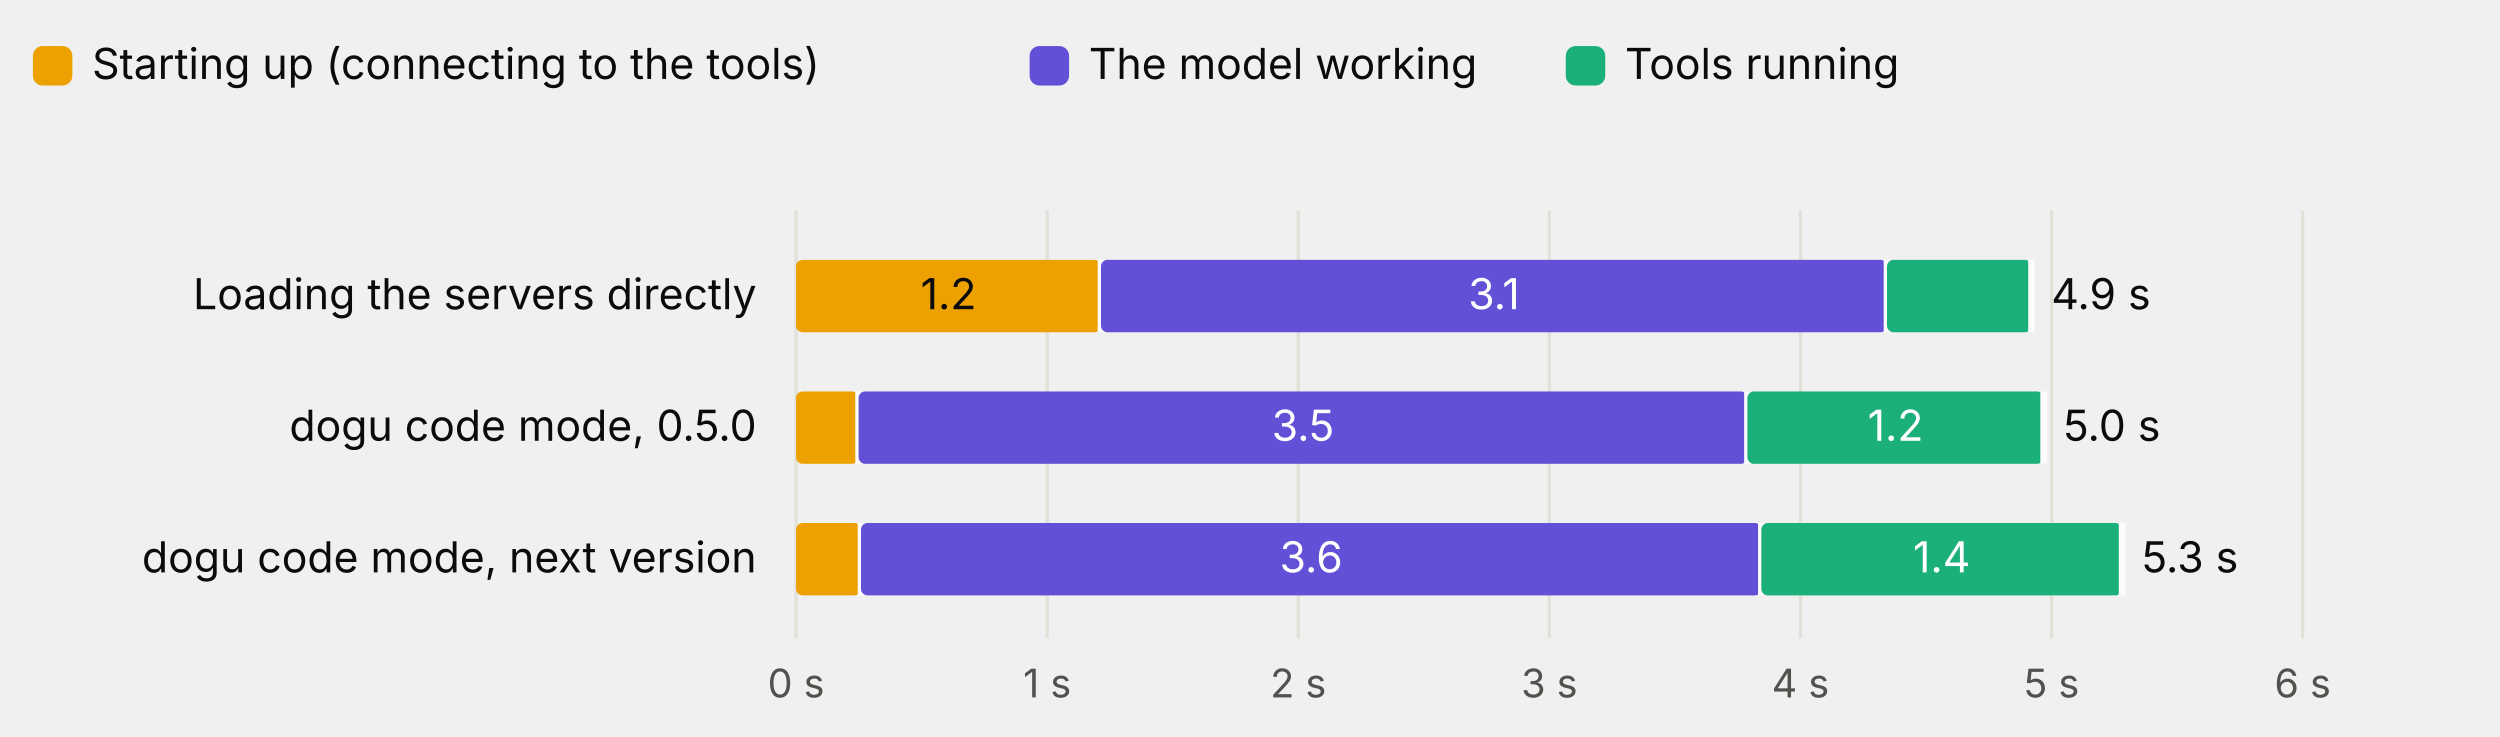
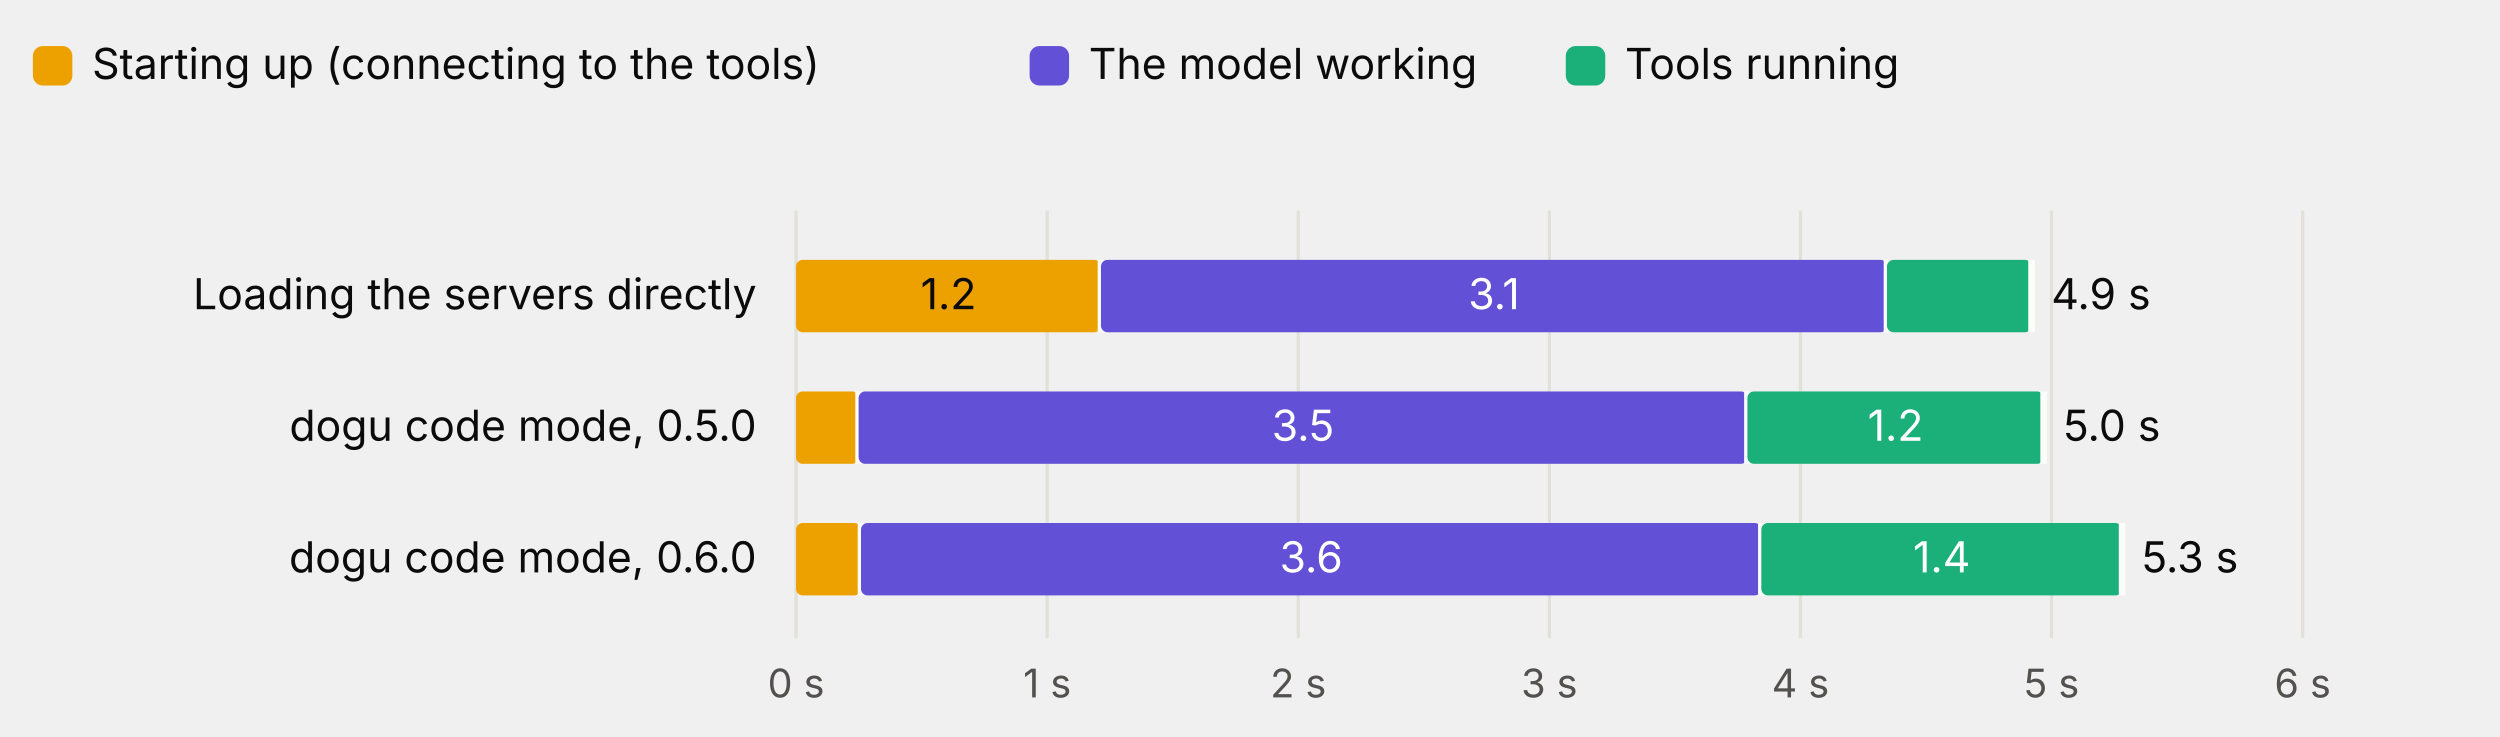
<svg xmlns="http://www.w3.org/2000/svg" viewBox="0 0 760 224" width="760" height="224" role="img" aria-labelledby="t">
  <style>
  text { font-family: system-ui, -apple-system, "Segoe UI", sans-serif; font-size: 13px; fill: #0b0b0b; }
  .muted { fill: #52514e; font-size: 12px; }
  .big { font-size: 34px; font-weight: 650; }
  .head { font-size: 15px; font-weight: 600; }
  .grid { stroke: #e1e0d9; stroke-width: 1; }
  .axis { stroke: #c3c2b7; stroke-width: 1; }
  .line { stroke: #52514e; stroke-width: 1.5; fill: none; }
  .card { fill: #f3f2ee; stroke: #e1e0d9; }
  .page { fill: #fcfcfb; stroke: #8a8983; stroke-width: 1; }
  .dogu { fill: #2a78d6; } .other { fill: #eb6834; } .more { fill: #e34948; }
  .s-dogu { stroke: #2a78d6; } .s-other { stroke: #eb6834; }
  .startup { fill: #eda100; } .model { fill: #6250d6; } .tools { fill: #1baf7a; }
  .gap { stroke: #fcfcfb; stroke-width: 2; }
  @media (prefers-color-scheme: dark) {
    text { fill: #f0efec; } .muted { fill: #c3c2b7; }
    .grid { stroke: #2c2c2a; } .axis { stroke: #383835; } .line { stroke: #c3c2b7; }
    .card { fill: #232322; stroke: #383835; } .page { fill: #1a1a19; stroke: #8a8983; }
    .dogu { fill: #3987e5; } .other { fill: #d95926; } .more { fill: #e66767; }
    .s-dogu { stroke: #3987e5; } .s-other { stroke: #d95926; }
    .startup { fill: #c98500; } .model { fill: #9085e9; } .tools { fill: #199e70; }
    .gap { stroke: #1a1a19; }
  }</style>
  <rect class="startup" x="10" y="14" width="12" height="12" rx="3" />
  <text x="28" y="24">Starting up (connecting to the tools)</text>
  <rect class="model" x="313" y="14" width="12" height="12" rx="3" />
  <text x="331" y="24">The model working</text>
  <rect class="tools" x="476" y="14" width="12" height="12" rx="3" />
  <text x="494" y="24">Tools running</text>
  <line class="grid" x1="242" x2="242" y1="64" y2="194" />
  <text class="muted" x="242" y="212" text-anchor="middle">0 s</text>
  <line class="grid" x1="318.333" x2="318.333" y1="64" y2="194" />
  <text class="muted" x="318.333" y="212" text-anchor="middle">1 s</text>
  <line class="grid" x1="394.667" x2="394.667" y1="64" y2="194" />
  <text class="muted" x="394.667" y="212" text-anchor="middle">2 s</text>
  <line class="grid" x1="471" x2="471" y1="64" y2="194" />
  <text class="muted" x="471" y="212" text-anchor="middle">3 s</text>
  <line class="grid" x1="547.333" x2="547.333" y1="64" y2="194" />
  <text class="muted" x="547.333" y="212" text-anchor="middle">4 s</text>
  <line class="grid" x1="623.667" x2="623.667" y1="64" y2="194" />
  <text class="muted" x="623.667" y="212" text-anchor="middle">5 s</text>
  <line class="grid" x1="700" x2="700" y1="64" y2="194" />
  <text class="muted" x="700" y="212" text-anchor="middle">6 s</text>
  <text x="230" y="94" text-anchor="end">Loading the servers directly</text>
  <rect class="startup" x="242" y="79" width="92.696" height="22" rx="2" />
  <line class="gap" x1="334.696" x2="334.696" y1="79" y2="101" />
  <text x="288.348" y="94" text-anchor="middle" style="fill:#0b0b0b">1.2</text>
  <rect class="model" x="334.696" y="79" width="238.952" height="22" rx="2" />
  <line class="gap" x1="573.648" x2="573.648" y1="79" y2="101" />
  <text x="454.172" y="94" text-anchor="middle" style="fill:#ffffff">3.1</text>
  <rect class="tools" x="573.648" y="79" width="43.94" height="22" rx="2" />
  <line class="gap" x1="617.588" x2="617.588" y1="79" y2="101" />
  <text x="623.588" y="94">4.9 s</text>
  <text x="230" y="134" text-anchor="end">dogu code mode, 0.5.0</text>
  <rect class="startup" x="242" y="119" width="19.016" height="22" rx="2" />
  <line class="gap" x1="261.016" x2="261.016" y1="119" y2="141" />
  <rect class="model" x="261.016" y="119" width="270.2" height="22" rx="2" />
  <line class="gap" x1="531.217" x2="531.217" y1="119" y2="141" />
  <text x="396.117" y="134" text-anchor="middle" style="fill:#ffffff">3.5</text>
  <rect class="tools" x="531.217" y="119" width="90.046" height="22" rx="2" />
  <line class="gap" x1="621.263" x2="621.263" y1="119" y2="141" />
  <text x="576.24" y="134" text-anchor="middle" style="fill:#ffffff">1.2</text>
  <text x="627.263" y="134">5.0 s</text>
-   <text x="230" y="174" text-anchor="end">dogu code mode, next version</text>
+   <text x="230" y="174" text-anchor="end">dogu code mode, 0.6.0</text>
  <rect class="startup" x="242" y="159" width="19.742" height="22" rx="2" />
  <line class="gap" x1="261.742" x2="261.742" y1="159" y2="181" />
  <rect class="model" x="261.742" y="159" width="273.705" height="22" rx="2" />
  <line class="gap" x1="535.447" x2="535.447" y1="159" y2="181" />
  <text x="398.594" y="174" text-anchor="middle" style="fill:#ffffff">3.6</text>
  <rect class="tools" x="535.447" y="159" width="109.664" height="22" rx="2" />
  <line class="gap" x1="645.111" x2="645.111" y1="159" y2="181" />
  <text x="590.279" y="174" text-anchor="middle" style="fill:#ffffff">1.4</text>
  <text x="651.111" y="174">5.3 s</text>
</svg>
